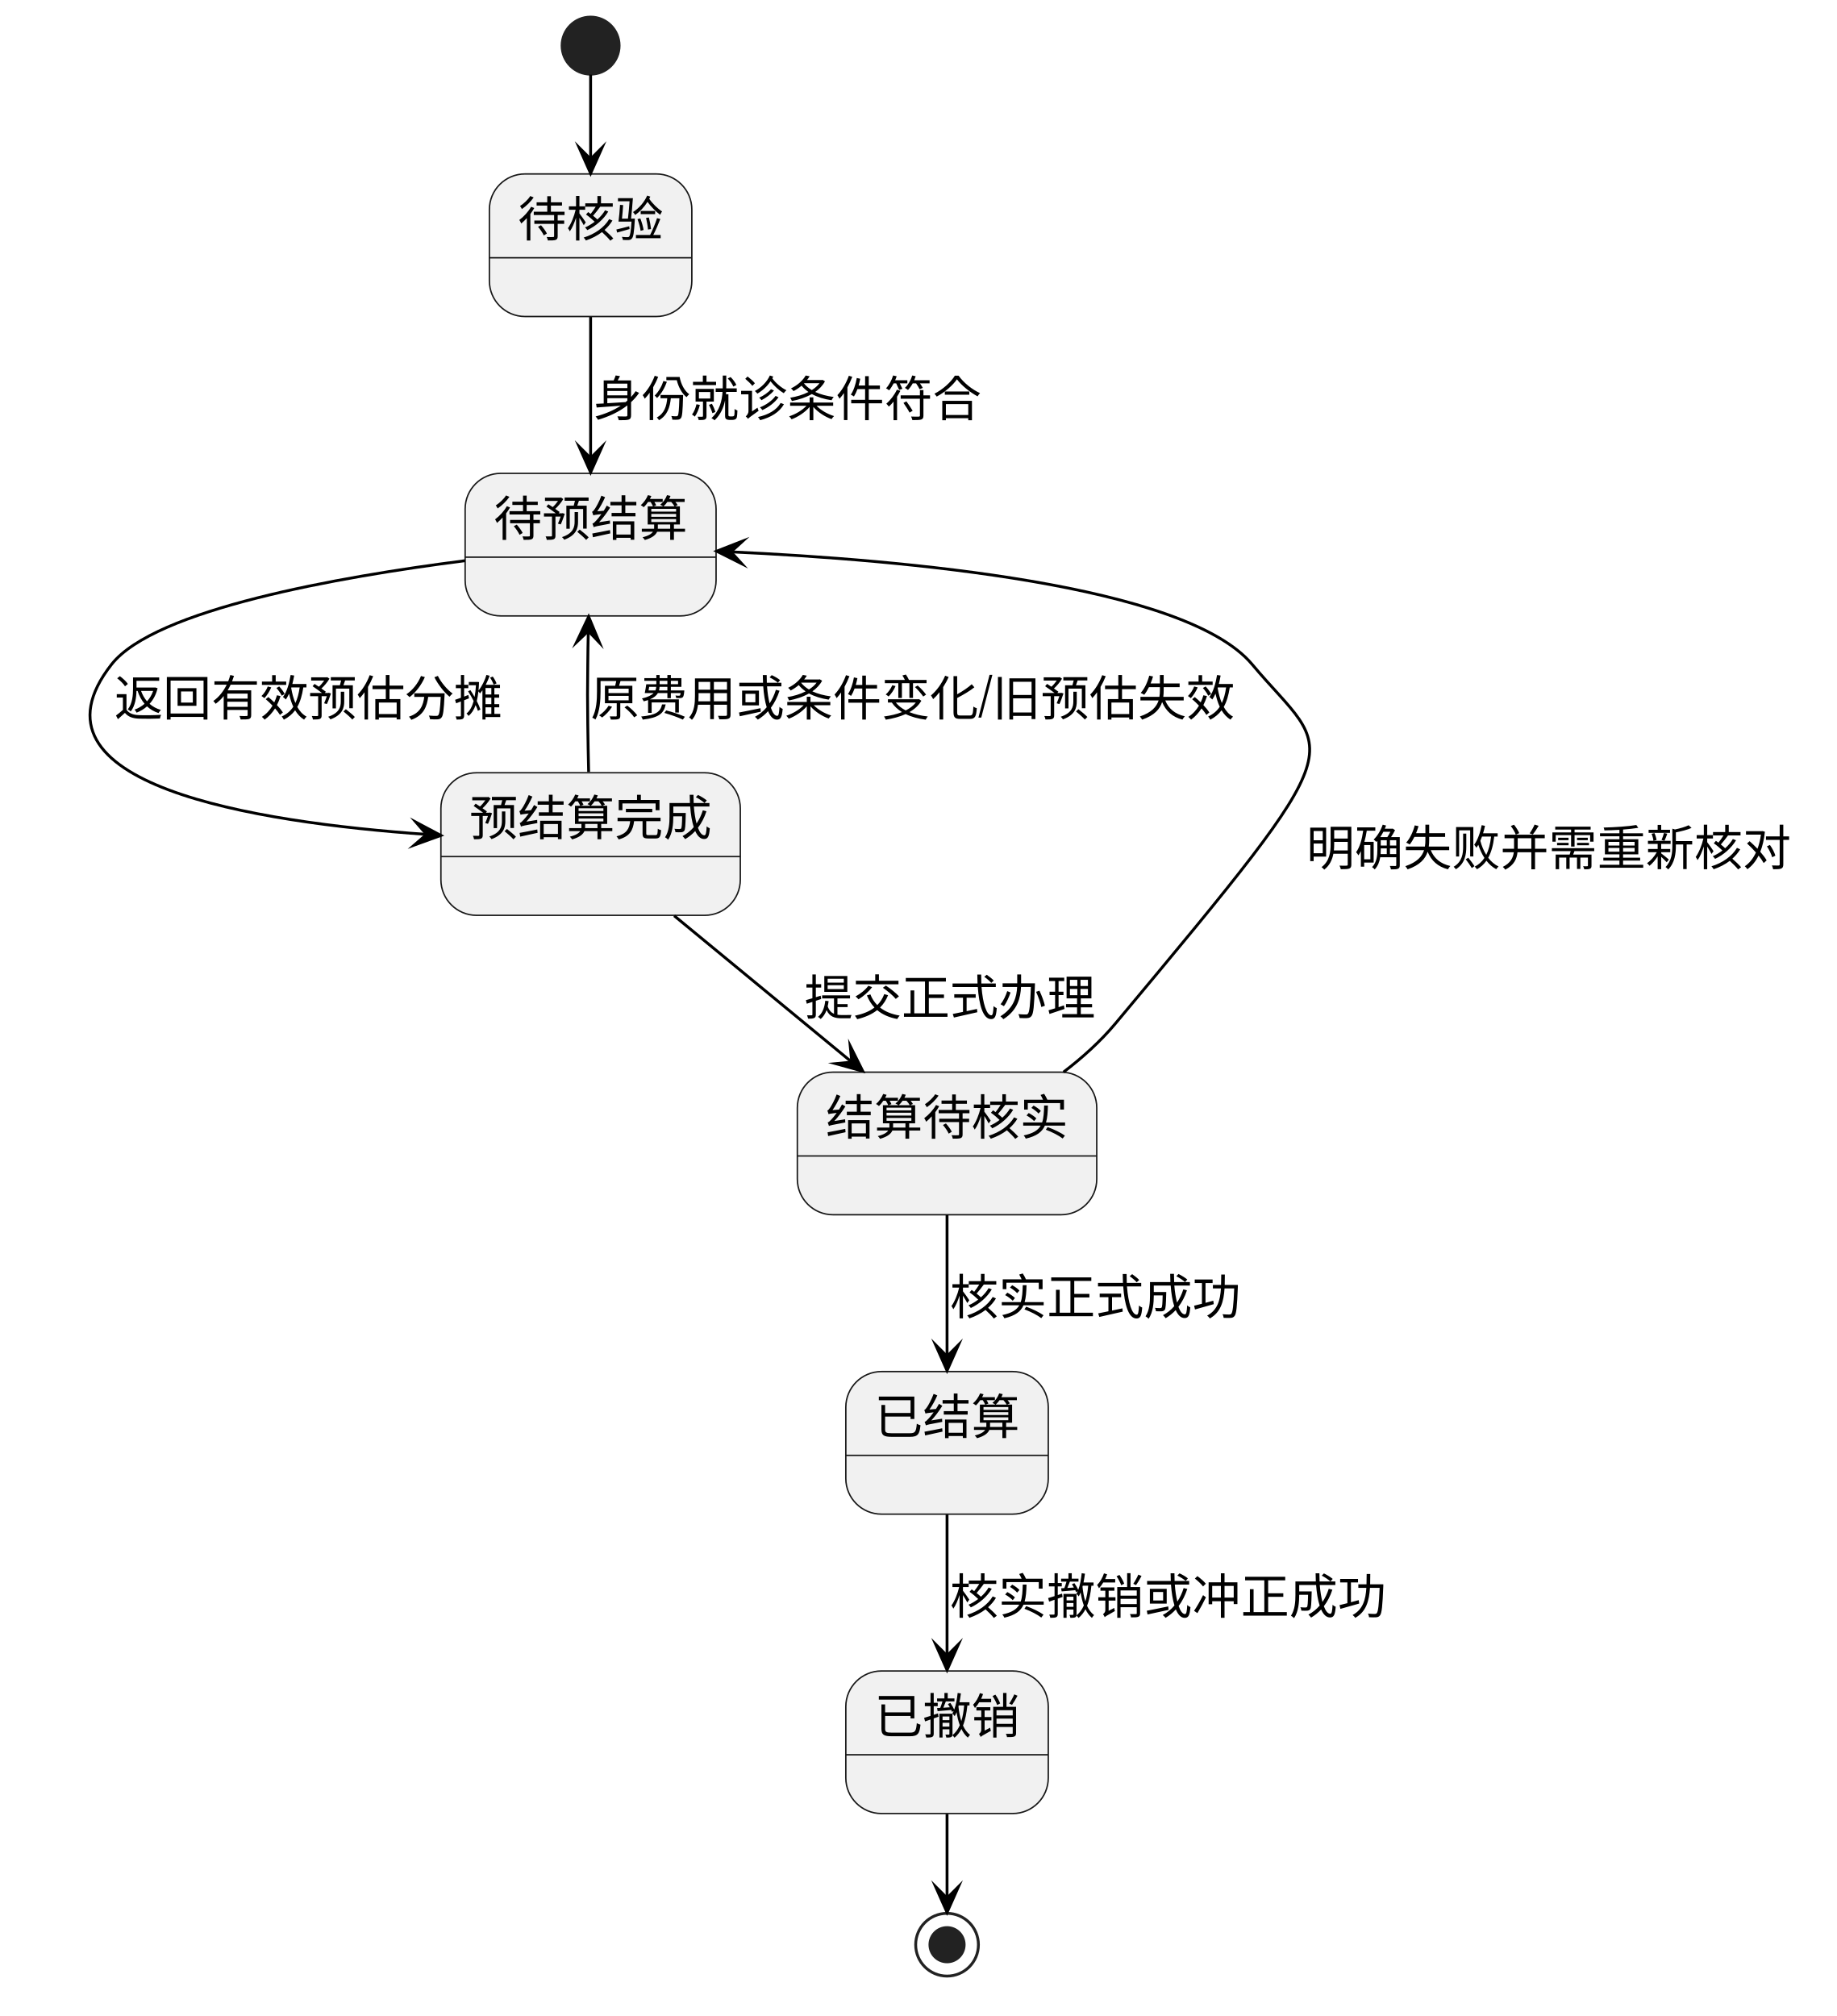
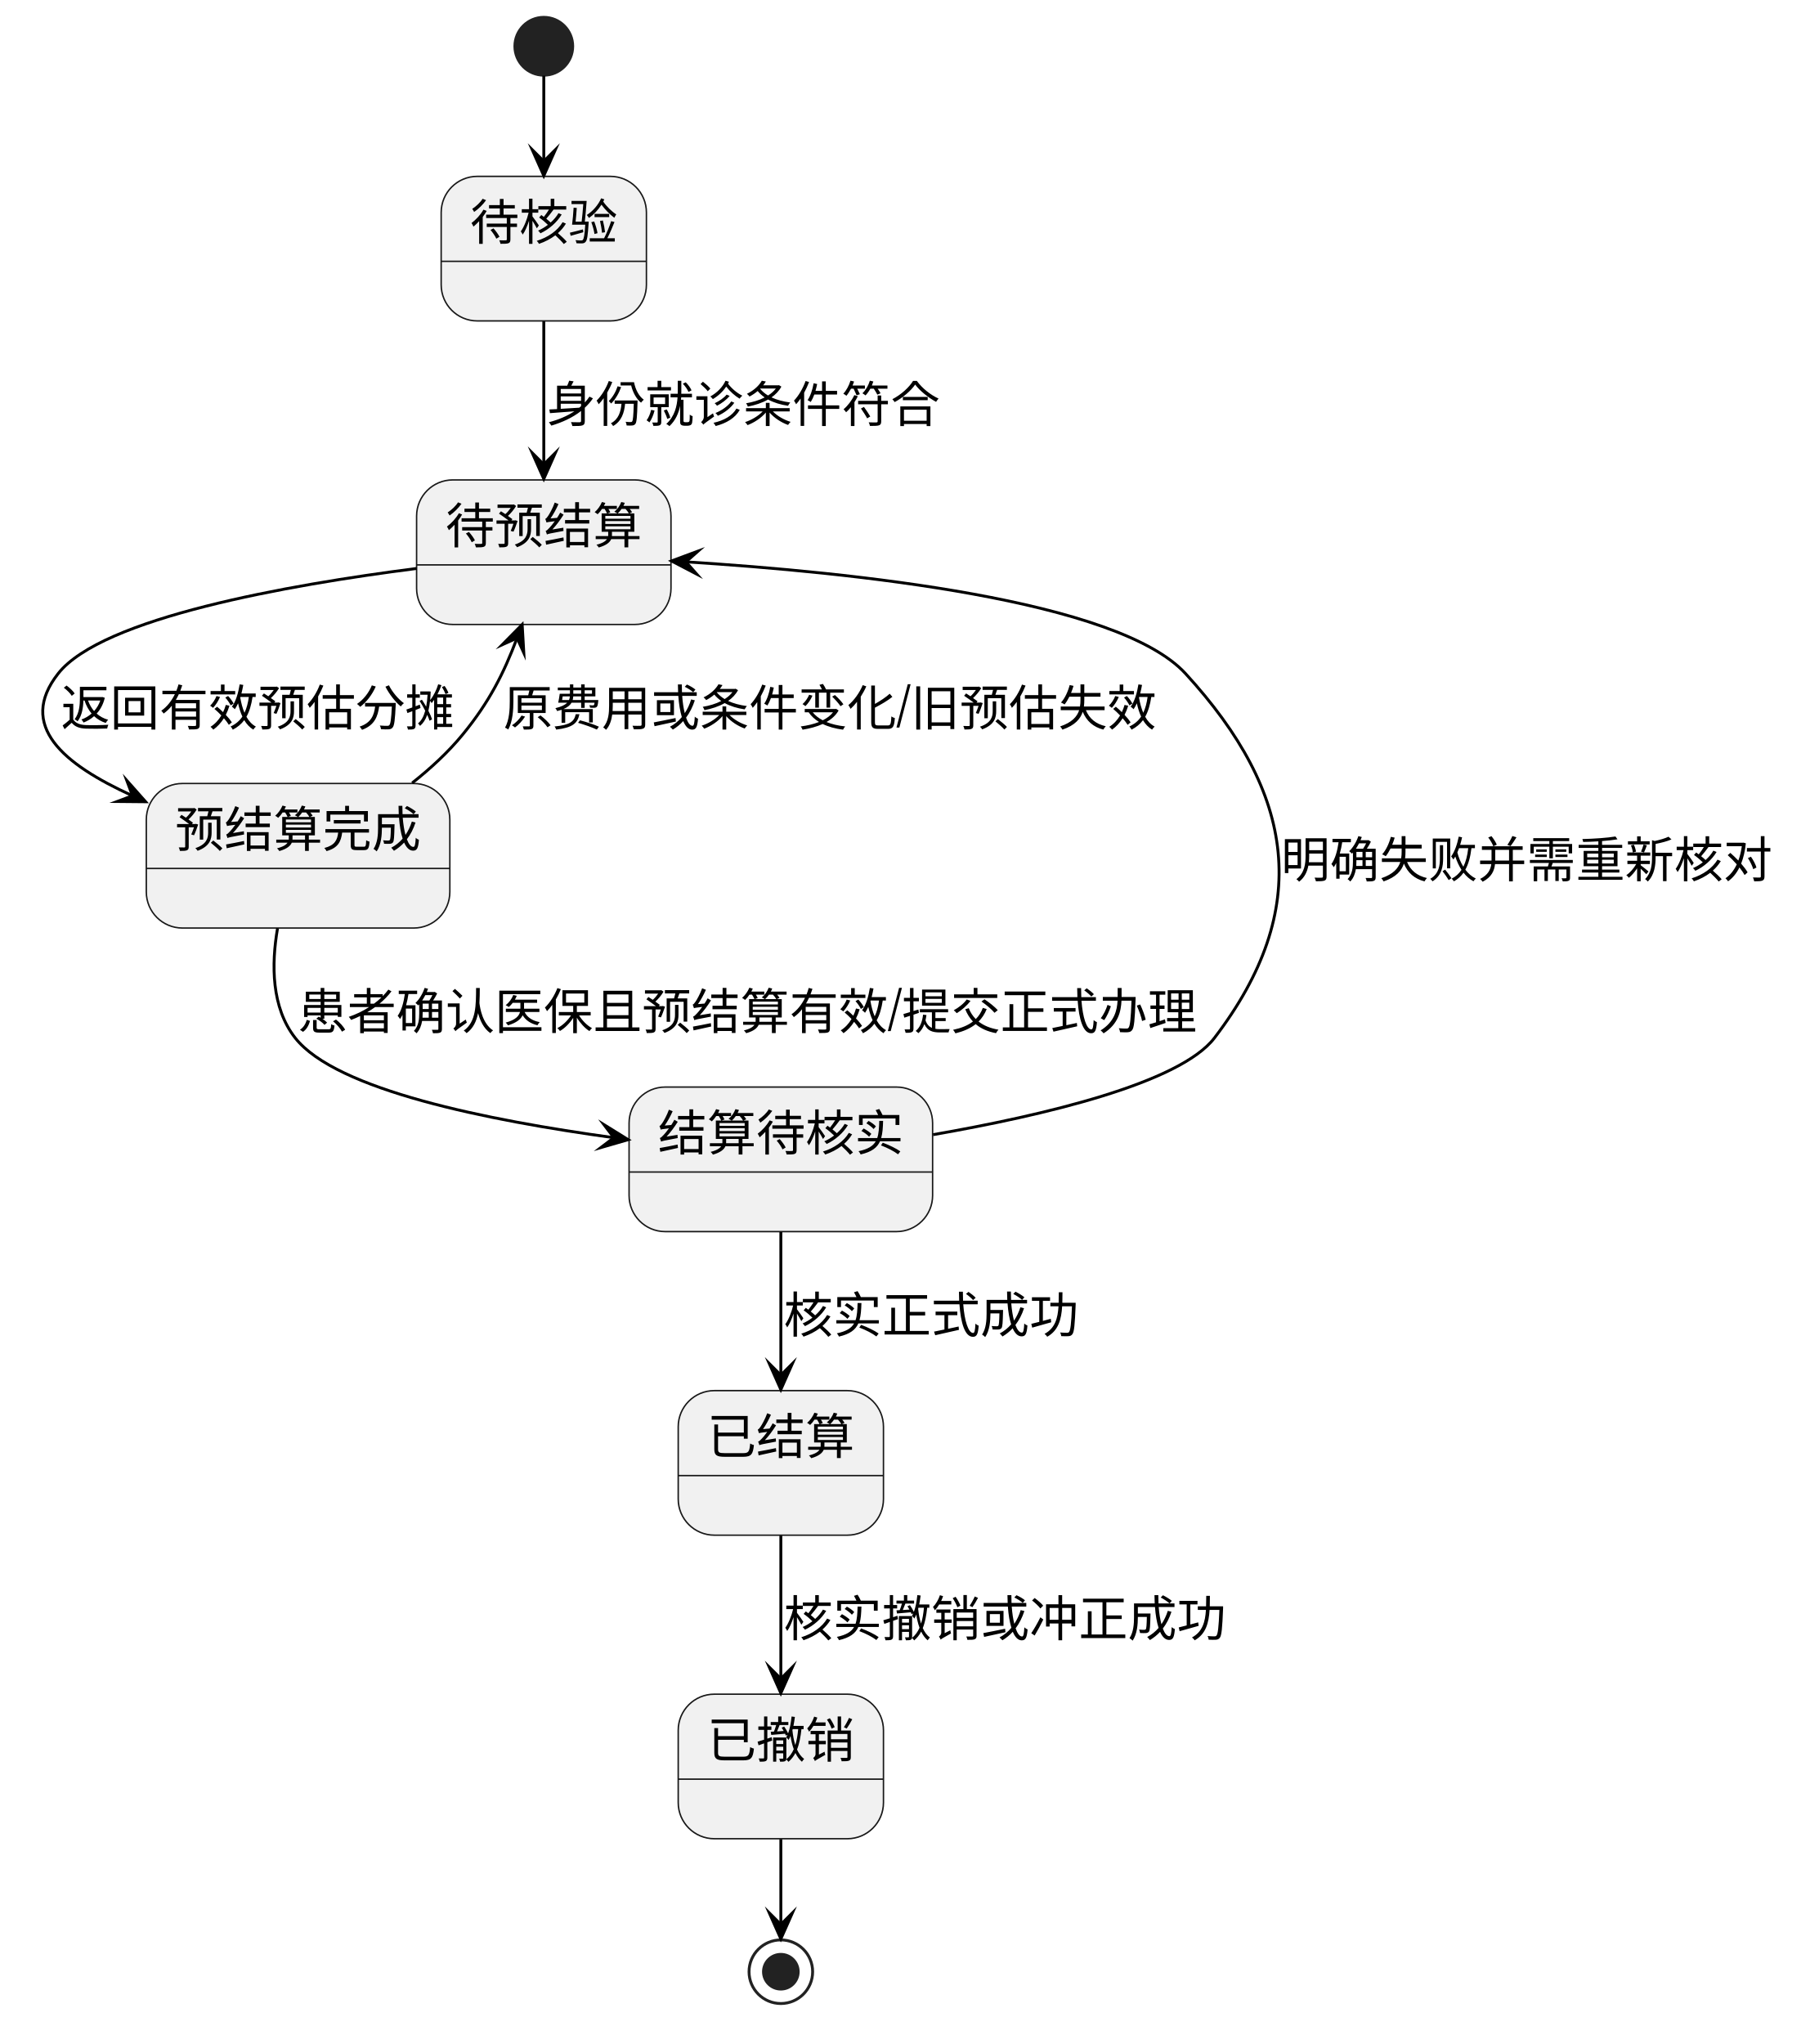
- <svg xmlns="http://www.w3.org/2000/svg" version="1.1" data-diagram-type="STATE" style="width:644px;height:707px;background:#FFFFFF;" width="644px" height="707px" viewBox="0 0 644 707" zoomAndPan="magnify" preserveAspectRatio="none" contentStyleType="text/css">
+ <svg xmlns="http://www.w3.org/2000/svg" version="1.1" data-diagram-type="STATE" style="width:629px;height:707px;background:#FFFFFF;" width="629px" height="707px" viewBox="0 0 629 707" zoomAndPan="magnify" preserveAspectRatio="none" contentStyleType="text/css">
  <defs />
  <g font-family="sans-serif" lengthAdjust="spacing">
    <g class="start_entity" data-qualified-name=".start." id="ent0001" data-source-line="17">
-       <ellipse cx="207.12" cy="16" rx="10" ry="10" fill="#222" style="stroke:#222;stroke-width:1;" />
+       <ellipse cx="188.11" cy="16" rx="10" ry="10" fill="#222" style="stroke:#222;stroke-width:1;" />
    </g>
    <g class="entity" data-qualified-name="..." id="ent0002" data-source-line="17">
-       <rect x="171.62" y="61" width="71" height="50" fill="#F1F1F1" style="stroke:#181818;stroke-width:0.5;" rx="12.5" ry="12.5" />
-       <line x1="171.62" y1="90.391" x2="242.62" y2="90.391" style="stroke:#181818;stroke-width:0.5;" />
-       <text x="181.62" y="83" fill="#000" font-size="17" textLength="51" font-family="SimSun">待核验</text>
+       <rect x="152.61" y="61" width="71" height="50" fill="#F1F1F1" style="stroke:#181818;stroke-width:0.5;" rx="12.5" ry="12.5" />
+       <line x1="152.61" y1="90.391" x2="223.61" y2="90.391" style="stroke:#181818;stroke-width:0.5;" />
+       <text x="162.61" y="83" fill="#000" font-size="17" textLength="51" font-family="SimSun">待核验</text>
    </g>
    <g class="entity" data-qualified-name="...." id="ent0004" data-source-line="18">
-       <rect x="163.12" y="166" width="88" height="50" fill="#F1F1F1" style="stroke:#181818;stroke-width:0.5;" rx="12.5" ry="12.5" />
-       <line x1="163.12" y1="195.391" x2="251.12" y2="195.391" style="stroke:#181818;stroke-width:0.5;" />
-       <text x="173.12" y="188" fill="#000" font-size="17" textLength="68" font-family="SimSun">待预结算</text>
+       <rect x="144.11" y="166" width="88" height="50" fill="#F1F1F1" style="stroke:#181818;stroke-width:0.5;" rx="12.5" ry="12.5" />
+       <line x1="144.11" y1="195.391" x2="232.11" y2="195.391" style="stroke:#181818;stroke-width:0.5;" />
+       <text x="154.11" y="188" fill="#000" font-size="17" textLength="68" font-family="SimSun">待预结算</text>
    </g>
    <g class="entity" data-qualified-name="....." id="ent0006" data-source-line="19">
-       <rect x="154.62" y="271" width="105" height="50" fill="#F1F1F1" style="stroke:#181818;stroke-width:0.5;" rx="12.5" ry="12.5" />
-       <line x1="154.62" y1="300.391" x2="259.62" y2="300.391" style="stroke:#181818;stroke-width:0.5;" />
-       <text x="164.62" y="293" fill="#000" font-size="17" textLength="85" font-family="SimSun">预结算完成</text>
+       <rect x="50.61" y="271" width="105" height="50" fill="#F1F1F1" style="stroke:#181818;stroke-width:0.5;" rx="12.5" ry="12.5" />
+       <line x1="50.61" y1="300.391" x2="155.61" y2="300.391" style="stroke:#181818;stroke-width:0.5;" />
+       <text x="60.61" y="293" fill="#000" font-size="17" textLength="85" font-family="SimSun">预结算完成</text>
    </g>
    <g class="entity" data-qualified-name="....." id="ent0009" data-source-line="21">
-       <rect x="279.62" y="376" width="105" height="50" fill="#F1F1F1" style="stroke:#181818;stroke-width:0.5;" rx="12.5" ry="12.5" />
-       <line x1="279.62" y1="405.391" x2="384.62" y2="405.391" style="stroke:#181818;stroke-width:0.5;" />
-       <text x="289.62" y="398" fill="#000" font-size="17" textLength="85" font-family="SimSun">结算待核实</text>
+       <rect x="217.61" y="376" width="105" height="50" fill="#F1F1F1" style="stroke:#181818;stroke-width:0.5;" rx="12.5" ry="12.5" />
+       <line x1="217.61" y1="405.391" x2="322.61" y2="405.391" style="stroke:#181818;stroke-width:0.5;" />
+       <text x="227.61" y="398" fill="#000" font-size="17" textLength="85" font-family="SimSun">结算待核实</text>
    </g>
    <g class="entity" data-qualified-name="..." id="ent0011" data-source-line="22">
-       <rect x="296.62" y="481" width="71" height="50" fill="#F1F1F1" style="stroke:#181818;stroke-width:0.5;" rx="12.5" ry="12.5" />
-       <line x1="296.62" y1="510.391" x2="367.62" y2="510.391" style="stroke:#181818;stroke-width:0.5;" />
-       <text x="306.62" y="503" fill="#000" font-size="17" textLength="51" font-family="SimSun">已结算</text>
+       <rect x="234.61" y="481" width="71" height="50" fill="#F1F1F1" style="stroke:#181818;stroke-width:0.5;" rx="12.5" ry="12.5" />
+       <line x1="234.61" y1="510.391" x2="305.61" y2="510.391" style="stroke:#181818;stroke-width:0.5;" />
+       <text x="244.61" y="503" fill="#000" font-size="17" textLength="51" font-family="SimSun">已结算</text>
    </g>
    <g class="entity" data-qualified-name="..." id="ent0014" data-source-line="24">
-       <rect x="296.62" y="586" width="71" height="50" fill="#F1F1F1" style="stroke:#181818;stroke-width:0.5;" rx="12.5" ry="12.5" />
-       <line x1="296.62" y1="615.391" x2="367.62" y2="615.391" style="stroke:#181818;stroke-width:0.5;" />
-       <text x="306.62" y="608" fill="#000" font-size="17" textLength="51" font-family="SimSun">已撤销</text>
+       <rect x="234.61" y="586" width="71" height="50" fill="#F1F1F1" style="stroke:#181818;stroke-width:0.5;" rx="12.5" ry="12.5" />
+       <line x1="234.61" y1="615.391" x2="305.61" y2="615.391" style="stroke:#181818;stroke-width:0.5;" />
+       <text x="244.61" y="608" fill="#000" font-size="17" textLength="51" font-family="SimSun">已撤销</text>
    </g>
    <g class="end_entity" data-qualified-name=".end." id="ent0016" data-source-line="25">
-       <ellipse cx="332.12" cy="682" rx="11" ry="11" fill="none" style="stroke:#222;stroke-width:1;" />
-       <ellipse cx="332.12" cy="682" rx="6" ry="6" fill="#222" style="stroke:#222;stroke-width:1;" />
+       <ellipse cx="270.11" cy="682" rx="11" ry="11" fill="none" style="stroke:#222;stroke-width:1;" />
+       <ellipse cx="270.11" cy="682" rx="6" ry="6" fill="#222" style="stroke:#222;stroke-width:1;" />
    </g>
    <g class="link" data-entity-1="ent0001" data-entity-2="ent0002" id="lnk3" data-source-line="17" data-link-type="dependency">
-       <path d="M207.12,26.17 C207.12,35.02 207.12,43.79 207.12,55.79" style="stroke:#000;stroke-width:1;" fill="none" id="*start*-to-待核验" />
-       <polygon points="207.12,60.79,211.12,51.79,207.12,55.79,203.12,51.79,207.12,60.79" fill="#000" style="stroke:#000;stroke-width:1;stroke-linejoin:miter;stroke-miterlimit:10;" />
+       <path d="M188.11,26.17 C188.11,35.02 188.11,43.79 188.11,55.79" style="stroke:#000;stroke-width:1;" fill="none" id="*start*-to-待核验" />
+       <polygon points="188.11,60.79,192.11,51.79,188.11,55.79,184.11,51.79,188.11,60.79" fill="#000" style="stroke:#000;stroke-width:1;stroke-linejoin:miter;stroke-miterlimit:10;" />
    </g>
    <g class="link" data-entity-1="ent0002" data-entity-2="ent0004" id="lnk5" data-source-line="18" data-link-type="dependency">
-       <path d="M207.12,111.15 C207.12,127.56 207.12,144.19 207.12,160.65" style="stroke:#000;stroke-width:1;" fill="none" id="待核验-to-待预结算" />
-       <polygon points="207.12,165.65,211.12,156.65,207.12,160.65,203.12,156.65,207.12,165.65" fill="#000" style="stroke:#000;stroke-width:1;stroke-linejoin:miter;stroke-miterlimit:10;" />
-       <text x="208.12" y="146" fill="#000" font-size="17" textLength="136" font-family="SimSun">身份就诊条件符合</text>
+       <path d="M188.11,111.15 C188.11,127.56 188.11,144.19 188.11,160.65" style="stroke:#000;stroke-width:1;" fill="none" id="待核验-to-待预结算" />
+       <polygon points="188.11,165.65,192.11,156.65,188.11,160.65,184.11,156.65,188.11,165.65" fill="#000" style="stroke:#000;stroke-width:1;stroke-linejoin:miter;stroke-miterlimit:10;" />
+       <text x="189.11" y="146" fill="#000" font-size="17" textLength="136" font-family="SimSun">身份就诊条件符合</text>
    </g>
    <g class="link" data-entity-1="ent0004" data-entity-2="ent0006" id="lnk7" data-source-line="19" data-link-type="dependency">
-       <path d="M163.11,196.63 C118.6,202.33 54.28,213.7 39.12,233 C6,275.18 88.803,288.316 149.603,292.626" style="stroke:#000;stroke-width:1;" fill="none" id="待预结算-to-预结算完成" />
-       <polygon points="154.59,292.98,145.895,288.354,149.603,292.626,145.33,296.334,154.59,292.98" fill="#000" style="stroke:#000;stroke-width:1;stroke-linejoin:miter;stroke-miterlimit:10;" />
-       <text x="40.12" y="251" fill="#000" font-size="17" textLength="136" font-family="SimSun">返回有效预估分摊</text>
+       <path d="M144.1,196.63 C99.59,202.33 35.27,213.7 20.11,233 C6,250.97 21.77,264.287 45.83,275.247" style="stroke:#000;stroke-width:1;" fill="none" id="待预结算-to-预结算完成" />
+       <polygon points="50.38,277.32,43.848,269.949,45.83,275.247,40.532,277.229,50.38,277.32" fill="#000" style="stroke:#000;stroke-width:1;stroke-linejoin:miter;stroke-miterlimit:10;" />
+       <text x="21.11" y="251" fill="#000" font-size="17" textLength="136" font-family="SimSun">返回有效预估分摊</text>
    </g>
    <g class="link" data-entity-1="ent0006" data-entity-2="ent0004" id="lnk8" data-source-line="20" data-link-type="dependency">
-       <path d="M206.43,270.72 C206.3,265.22 206.19,259.41 206.12,254 C206.01,244.67 206.01,242.33 206.12,233 C206.19,227.59 206.182,226.779 206.312,221.279" style="stroke:#000;stroke-width:1;" fill="none" id="预结算完成-to-待预结算" />
-       <polygon points="206.43,216.28,202.218,225.183,206.312,221.279,210.216,225.372,206.43,216.28" fill="#000" style="stroke:#000;stroke-width:1;stroke-linejoin:miter;stroke-miterlimit:10;" />
-       <text x="207.12" y="251" fill="#000" font-size="17" textLength="229.5" font-family="SimSun">原费用或条件变化/旧预估失效</text>
+       <path d="M142.58,270.83 C148.95,265.79 155.1,260.13 160.11,254 C169.24,242.85 174.256,232.919 178.866,220.689" style="stroke:#000;stroke-width:1;" fill="none" id="预结算完成-to-待预结算" />
+       <polygon points="180.63,216.01,173.713,223.021,178.866,220.689,181.198,225.842,180.63,216.01" fill="#000" style="stroke:#000;stroke-width:1;stroke-linejoin:miter;stroke-miterlimit:10;" />
+       <text x="174.11" y="251" fill="#000" font-size="17" textLength="229.5" font-family="SimSun">原费用或条件变化/旧预估失效</text>
    </g>
    <g class="link" data-entity-1="ent0006" data-entity-2="ent0009" id="lnk10" data-source-line="21" data-link-type="dependency">
-       <path d="M236.43,321.15 C256.35,337.56 278.742,356.01 298.712,372.47" style="stroke:#000;stroke-width:1;" fill="none" id="预结算完成-to-结算待核实" />
-       <polygon points="302.57,375.65,298.169,366.839,298.712,372.47,293.081,373.012,302.57,375.65" fill="#000" style="stroke:#000;stroke-width:1;stroke-linejoin:miter;stroke-miterlimit:10;" />
-       <text x="282.12" y="356" fill="#000" font-size="17" textLength="102" font-family="SimSun">提交正式办理</text>
+       <path d="M96.01,321.08 C93.84,333.63 93.87,348.5 102.11,359 C116.3,377.06 168.587,387.499 212.347,393.519" style="stroke:#000;stroke-width:1;" fill="none" id="预结算完成-to-结算待核实" />
+       <polygon points="217.3,394.2,208.929,389.011,212.347,393.519,207.839,396.936,217.3,394.2" fill="#000" style="stroke:#000;stroke-width:1;stroke-linejoin:miter;stroke-miterlimit:10;" />
+       <text x="103.11" y="356" fill="#000" font-size="17" textLength="314.5" font-family="SimSun">患者确认医保且预结算有效/提交正式办理</text>
    </g>
    <g class="link" data-entity-1="ent0009" data-entity-2="ent0011" id="lnk12" data-source-line="22" data-link-type="dependency">
-       <path d="M332.12,426.15 C332.12,442.56 332.12,459.19 332.12,475.65" style="stroke:#000;stroke-width:1;" fill="none" id="结算待核实-to-已结算" />
-       <polygon points="332.12,480.65,336.12,471.65,332.12,475.65,328.12,471.65,332.12,480.65" fill="#000" style="stroke:#000;stroke-width:1;stroke-linejoin:miter;stroke-miterlimit:10;" />
-       <text x="333.12" y="461" fill="#000" font-size="17" textLength="102" font-family="SimSun">核实正式成功</text>
+       <path d="M270.11,426.15 C270.11,442.56 270.11,459.19 270.11,475.65" style="stroke:#000;stroke-width:1;" fill="none" id="结算待核实-to-已结算" />
+       <polygon points="270.11,480.65,274.11,471.65,270.11,475.65,266.11,471.65,270.11,480.65" fill="#000" style="stroke:#000;stroke-width:1;stroke-linejoin:miter;stroke-miterlimit:10;" />
+       <text x="271.11" y="461" fill="#000" font-size="17" textLength="102" font-family="SimSun">核实正式成功</text>
    </g>
    <g class="link" data-entity-1="ent0009" data-entity-2="ent0004" id="lnk13" data-source-line="23" data-link-type="dependency">
-       <path d="M372.96,375.98 C379.56,370.93 385.92,365.22 391.12,359 C477.61,255.5 467.2,266.48 439.12,233 C415.63,204.99 316.825,196.342 256.325,193.532" style="stroke:#000;stroke-width:1;" fill="none" id="结算待核实-to-待预结算" />
-       <polygon points="251.33,193.3,260.135,197.713,256.325,193.532,260.506,189.722,251.33,193.3" fill="#000" style="stroke:#000;stroke-width:1;stroke-linejoin:miter;stroke-miterlimit:10;" />
-       <text x="458.12" y="303.5" fill="#000" font-size="17" textLength="170" font-family="SimSun">明确失败并需重新核对</text>
+       <path d="M322.77,392.47 C361.05,385.8 408.15,374.67 420.11,359 C454.2,314.35 448.06,274.43 410.11,233 C386.75,207.49 295.07,197.984 237.27,194.344" style="stroke:#000;stroke-width:1;" fill="none" id="结算待核实-to-待预结算" />
+       <polygon points="232.28,194.03,241.011,198.588,237.27,194.344,241.514,190.604,232.28,194.03" fill="#000" style="stroke:#000;stroke-width:1;stroke-linejoin:miter;stroke-miterlimit:10;" />
+       <text x="443.11" y="303.5" fill="#000" font-size="17" textLength="170" font-family="SimSun">明确失败并需重新核对</text>
    </g>
    <g class="link" data-entity-1="ent0011" data-entity-2="ent0014" id="lnk15" data-source-line="24" data-link-type="dependency">
-       <path d="M332.12,531.15 C332.12,547.56 332.12,564.19 332.12,580.65" style="stroke:#000;stroke-width:1;" fill="none" id="已结算-to-已撤销" />
-       <polygon points="332.12,585.65,336.12,576.65,332.12,580.65,328.12,576.65,332.12,585.65" fill="#000" style="stroke:#000;stroke-width:1;stroke-linejoin:miter;stroke-miterlimit:10;" />
-       <text x="333.12" y="566" fill="#000" font-size="17" textLength="153" font-family="SimSun">核实撤销或冲正成功</text>
+       <path d="M270.11,531.15 C270.11,547.56 270.11,564.19 270.11,580.65" style="stroke:#000;stroke-width:1;" fill="none" id="已结算-to-已撤销" />
+       <polygon points="270.11,585.65,274.11,576.65,270.11,580.65,266.11,576.65,270.11,585.65" fill="#000" style="stroke:#000;stroke-width:1;stroke-linejoin:miter;stroke-miterlimit:10;" />
+       <text x="271.11" y="566" fill="#000" font-size="17" textLength="153" font-family="SimSun">核实撤销或冲正成功</text>
    </g>
    <g class="link" data-entity-1="ent0014" data-entity-2="ent0016" id="lnk17" data-source-line="25" data-link-type="dependency">
-       <path d="M332.12,636.13 C332.12,647.95 332.12,656.55 332.12,665.65" style="stroke:#000;stroke-width:1;" fill="none" id="已撤销-to-*end*" />
-       <polygon points="332.12,670.65,336.12,661.65,332.12,665.65,328.12,661.65,332.12,670.65" fill="#000" style="stroke:#000;stroke-width:1;stroke-linejoin:miter;stroke-miterlimit:10;" />
+       <path d="M270.11,636.13 C270.11,647.95 270.11,656.55 270.11,665.65" style="stroke:#000;stroke-width:1;" fill="none" id="已撤销-to-*end*" />
+       <polygon points="270.11,670.65,274.11,661.65,270.11,665.65,266.11,661.65,270.11,670.65" fill="#000" style="stroke:#000;stroke-width:1;stroke-linejoin:miter;stroke-miterlimit:10;" />
    </g>
  </g>
</svg>
